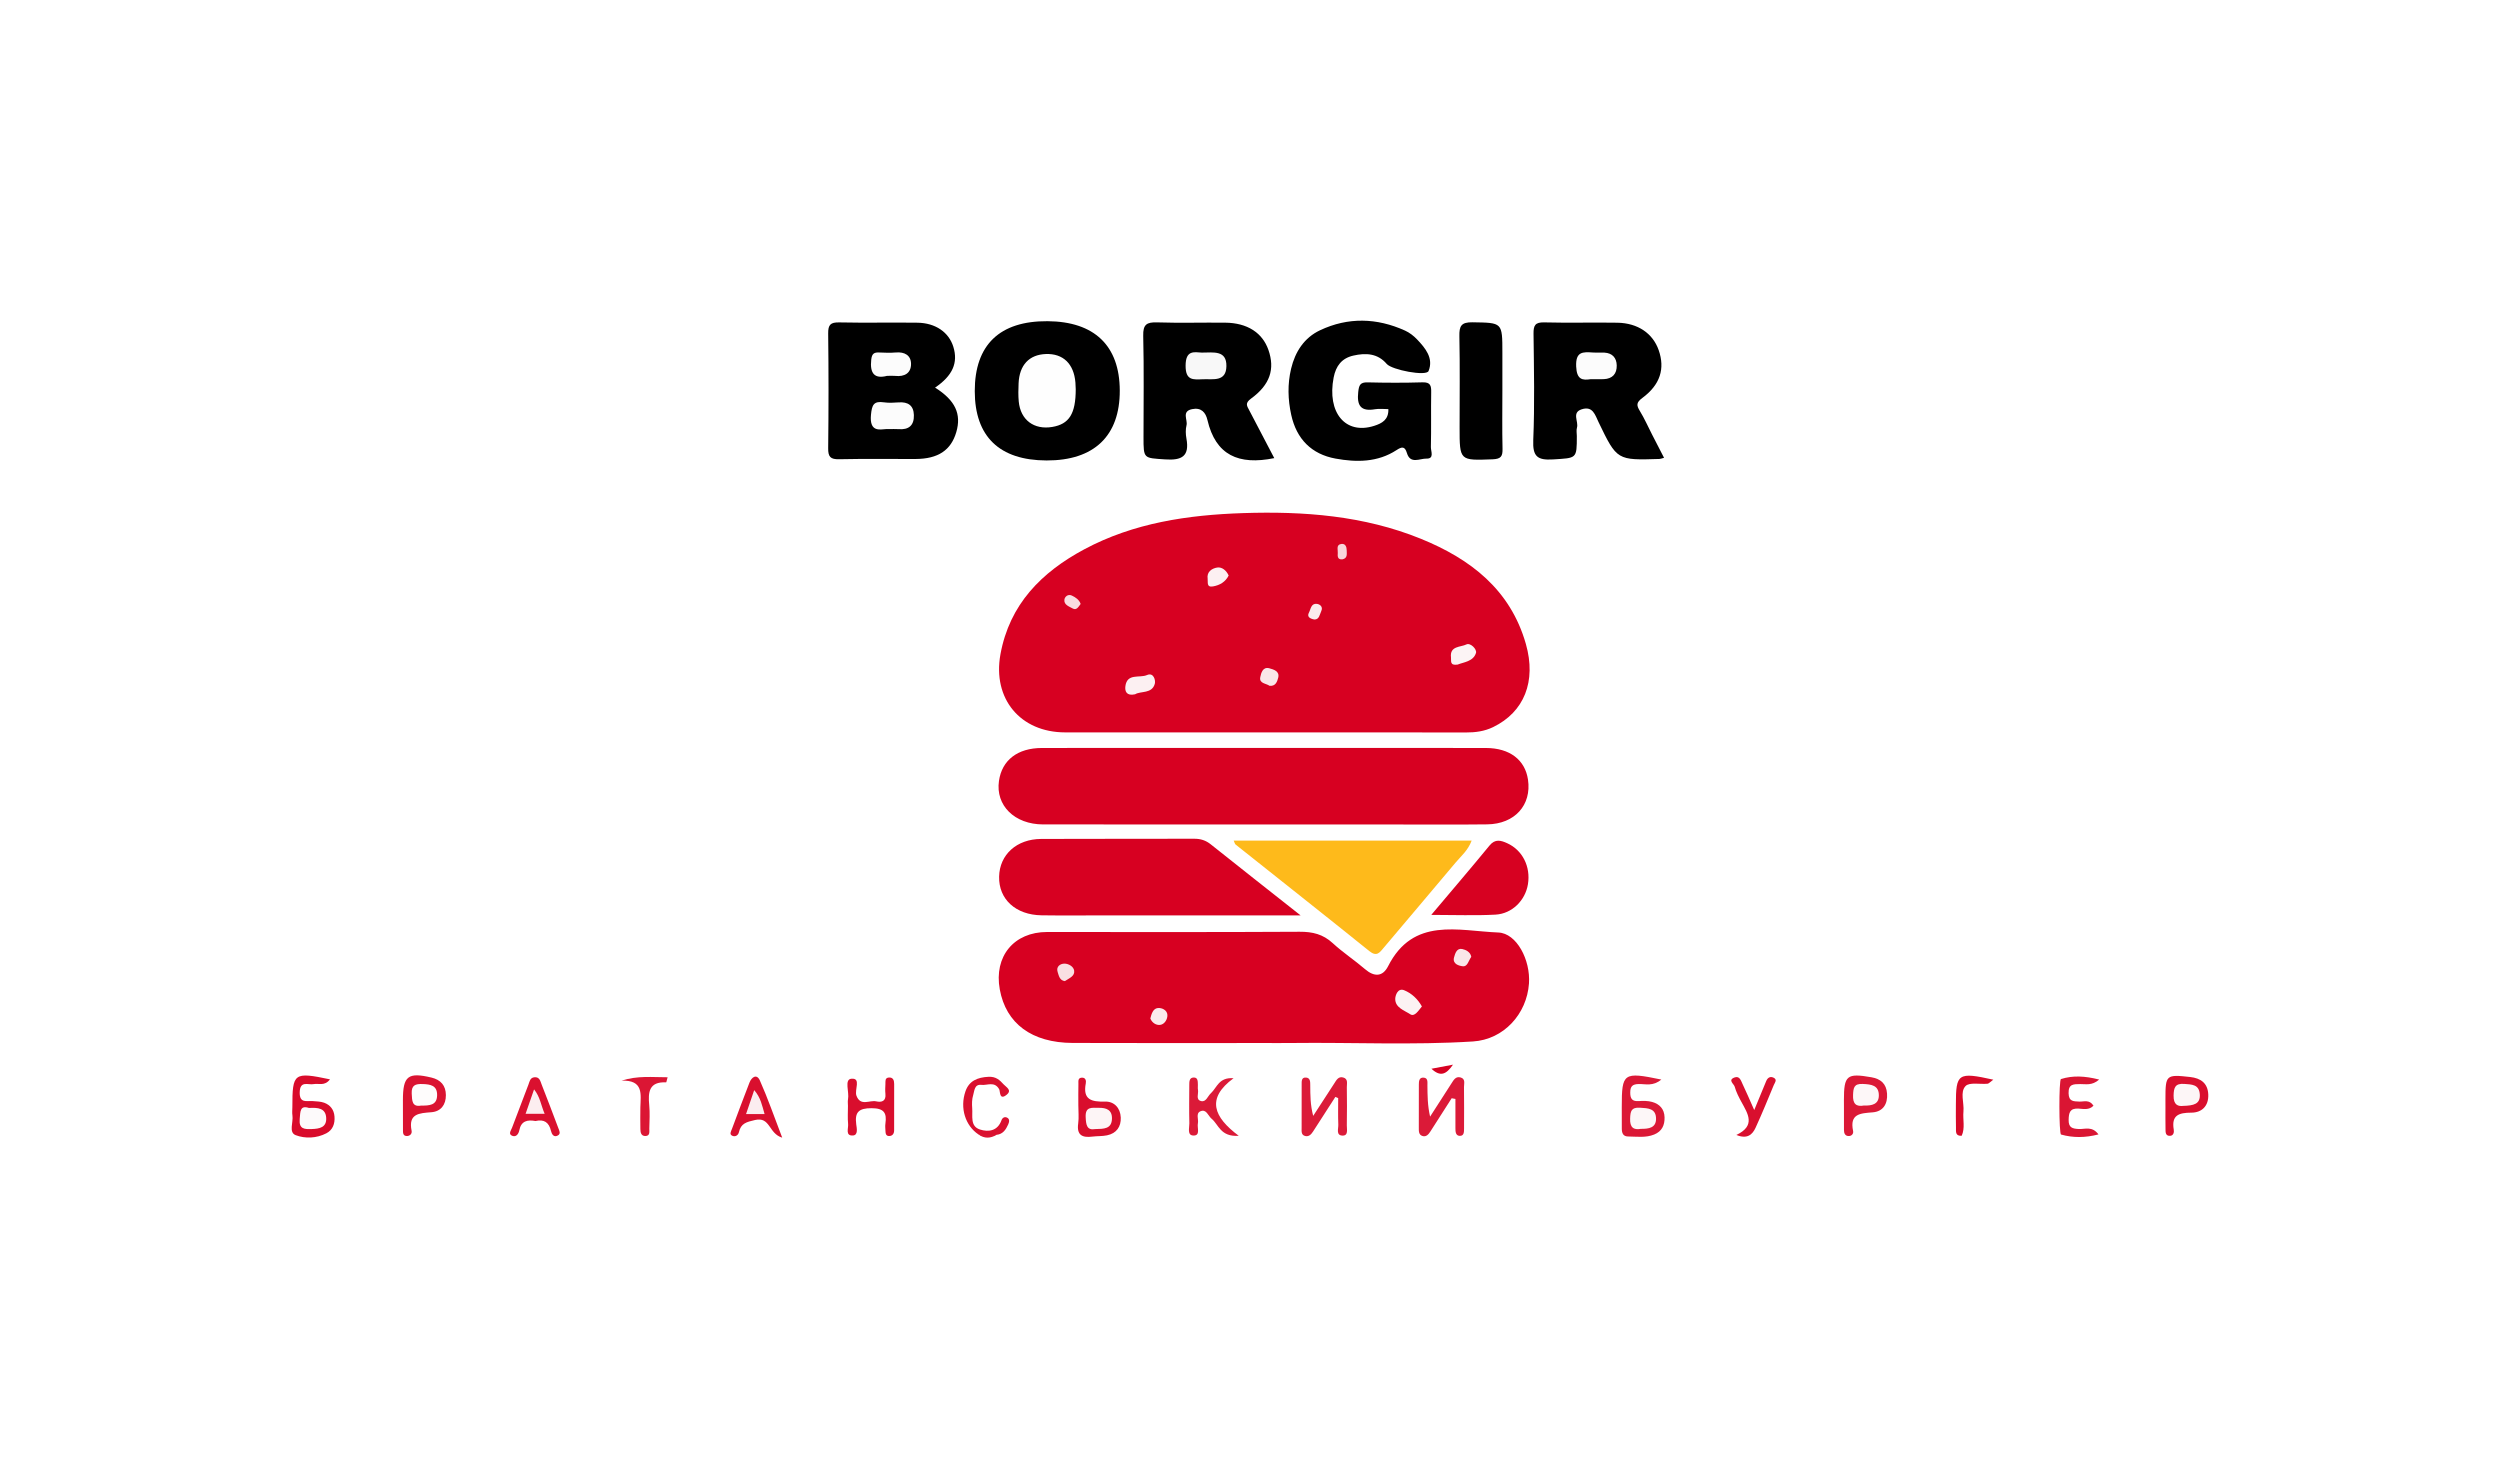
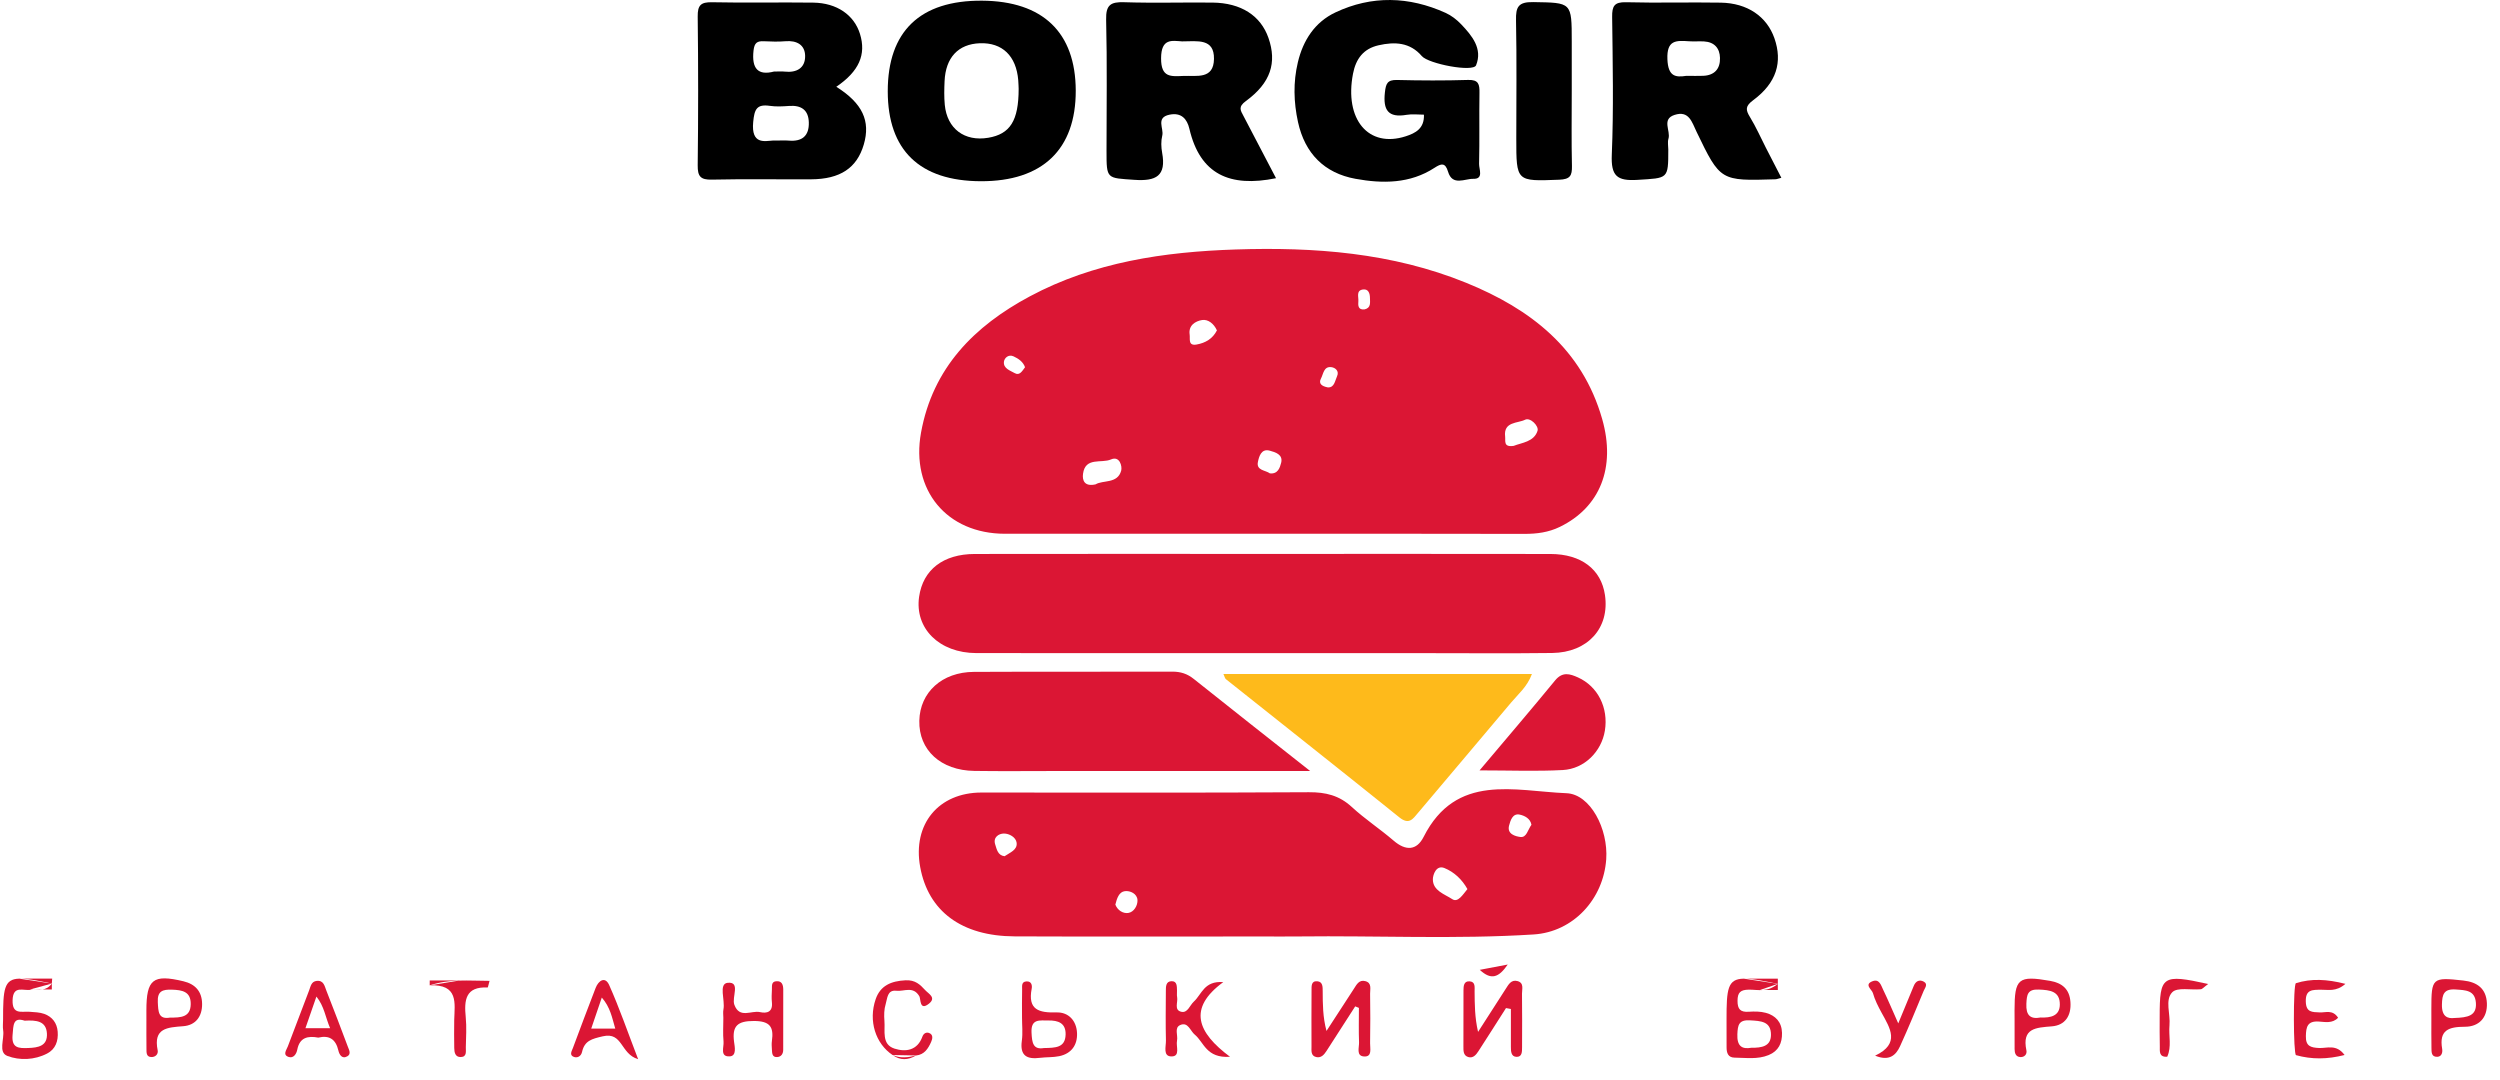
- <svg xmlns="http://www.w3.org/2000/svg" version="1.1" id="Layer_1" x="0px" y="0px" width="450.854px" height="262.998px" viewBox="0 0 450.854 262.998" enable-background="new 0 0 450.854 262.998" xml:space="preserve">
+ <svg xmlns="http://www.w3.org/2000/svg" version="1.1" id="Layer_1" x="0px" y="0px" width="452.333px" height="195.333px" viewBox="0 0 452.333 195.333" enable-background="new 0 0 452.333 195.333" xml:space="preserve">
+   <path fill="#FEBA1B" d="M221.357,121.952c18.712,0,37.087,0,55.819,0c-0.855,2.316-2.484,3.635-3.77,5.168  c-5.593,6.666-11.228,13.295-16.834,19.948c-0.939,1.106-1.623,2.24-3.39,0.815c-10.414-8.385-20.916-16.67-31.378-25.002  C221.629,122.743,221.587,122.441,221.357,121.952z" />
  <g>
-     <path fill-rule="evenodd" clip-rule="evenodd" fill="#D70021" d="M227.768,132.081c-11.893,0-23.785,0.006-35.679-0.001   c-8.093-0.005-13.12-6.08-11.669-14.07c1.64-9.03,7.409-14.816,15.12-18.946c8.925-4.781,18.708-6.203,28.635-6.53   c10.93-0.36,21.778,0.447,32.064,4.629c8.951,3.639,16.146,9.166,18.938,18.968c1.926,6.765-0.32,12.284-5.898,14.993   c-1.572,0.764-3.203,0.977-4.932,0.973C252.154,132.066,239.96,132.081,227.768,132.081z" />
-     <path fill-rule="evenodd" clip-rule="evenodd" fill="#D70021" d="M227.901,188.099c-11.484,0-22.971,0.036-34.455-0.013   c-7.387-0.031-12.024-3.5-13.144-9.655c-1.083-5.956,2.549-10.354,8.533-10.353c15.18,0.006,30.359,0.045,45.539-0.043   c2.33-0.014,4.224,0.441,5.968,2.05c1.83,1.687,3.938,3.067,5.827,4.692c1.667,1.434,3.19,1.395,4.165-0.529   c4.527-8.936,12.654-6.365,19.873-6.079c3.316,0.132,5.824,4.964,5.531,9.192c-0.383,5.512-4.559,10.109-10.105,10.459   c-10.867,0.683-21.758,0.144-32.64,0.275C231.296,188.116,229.598,188.099,227.901,188.099z" />
-     <path fill-rule="evenodd" clip-rule="evenodd" fill="#D70021" d="M228.086,134.885c13.298,0,26.596-0.018,39.894,0.009   c4.293,0.009,7.053,2.138,7.58,5.704c0.676,4.578-2.377,8.007-7.35,8.068c-5.999,0.076-11.998,0.02-17.996,0.02   c-20.696,0-41.394,0.01-62.089-0.008c-5.175-0.006-8.614-3.441-7.97-7.852c0.542-3.727,3.334-5.924,7.74-5.933   C201.292,134.867,214.69,134.885,228.086,134.885z" />
-     <path fill-rule="evenodd" clip-rule="evenodd" fill="#D70021" d="M234.551,165.082c-12.377,0-23.848,0-35.318,0   c-3.797,0-7.595,0.043-11.391-0.013c-4.682-0.067-7.751-2.906-7.66-6.981c0.089-3.958,3.152-6.771,7.595-6.793   c9.193-0.047,18.386,0.002,27.579-0.035c1.164-0.004,2.092,0.287,3.002,1.016C223.493,156.377,228.665,160.436,234.551,165.082z" />
-     <path fill-rule="evenodd" clip-rule="evenodd" fill="#FEBA1B" d="M222.485,151.59c14.385,0,28.513,0,42.917,0   c-0.659,1.781-1.912,2.795-2.9,3.973c-4.299,5.124-8.631,10.222-12.943,15.334c-0.721,0.853-1.248,1.723-2.605,0.63   c-8.007-6.448-16.081-12.817-24.124-19.222C222.694,152.199,222.661,151.967,222.485,151.59z" />
-     <path fill-rule="evenodd" clip-rule="evenodd" d="M168.633,69.902c3.653,2.297,4.782,4.761,3.825,8.031   c-0.956,3.263-3.273,4.819-7.328,4.842c-4.596,0.026-9.194-0.062-13.788,0.043c-1.59,0.038-2.007-0.435-1.987-2.002   c0.083-6.894,0.083-13.789,0-20.682c-0.019-1.573,0.428-2.024,1.998-1.99c4.693,0.102,9.392-0.011,14.087,0.053   c3.277,0.044,5.672,1.722,6.486,4.343C172.819,65.418,171.806,67.748,168.633,69.902z" />
-     <path fill-rule="evenodd" clip-rule="evenodd" d="M250.38,73.782c-0.826,0-1.637-0.112-2.404,0.021   c-2.584,0.447-3.297-0.669-3.031-3.106c0.134-1.23,0.339-1.773,1.692-1.74c3.296,0.081,6.599,0.096,9.894-0.006   c1.453-0.046,1.592,0.619,1.572,1.787c-0.055,3.298,0.027,6.598-0.055,9.894c-0.018,0.727,0.672,2.116-0.797,2.074   c-1.184-0.034-2.915,1.048-3.524-1c-0.384-1.292-0.944-1.141-1.872-0.536c-3.412,2.228-7.234,2.221-11.002,1.533   c-4.33-0.791-7.036-3.526-7.992-7.889c-0.606-2.771-0.683-5.541-0.024-8.315c0.73-3.075,2.374-5.596,5.222-6.939   c5.059-2.388,10.24-2.241,15.326,0.059c0.801,0.361,1.556,0.944,2.164,1.583c1.516,1.59,3.016,3.402,2.08,5.71   c-0.403,0.994-6.617-0.197-7.543-1.278c-1.648-1.927-3.775-2.016-6.025-1.505c-2.093,0.476-3.146,1.872-3.549,3.946   c-1.229,6.353,2.133,10.392,7.335,8.714C249.207,76.349,250.449,75.709,250.38,73.782z" />
-     <path fill-rule="evenodd" clip-rule="evenodd" d="M300.097,82.562c-0.457,0.119-0.635,0.201-0.813,0.207   c-7.657,0.243-7.677,0.25-10.976-6.595c-0.654-1.357-1.052-3.008-3.069-2.358c-1.839,0.592-0.513,2.213-0.848,3.316   c-0.14,0.457-0.023,0.992-0.023,1.491c0,4.159-0.013,3.958-4.29,4.229c-2.852,0.18-3.691-0.546-3.568-3.5   c0.266-6.379,0.125-12.778,0.049-19.168c-0.018-1.503,0.296-2.087,1.943-2.043c4.391,0.118,8.787-0.017,13.179,0.058   c3.7,0.063,6.394,1.928,7.452,4.955c1.16,3.321,0.286,6.215-2.94,8.605c-1.124,0.833-1.087,1.335-0.454,2.367   c0.828,1.354,1.471,2.821,2.197,4.238C298.644,79.748,299.359,81.128,300.097,82.562z" />
-     <path fill-rule="evenodd" clip-rule="evenodd" d="M229.803,82.619c-6.439,1.313-10.57-0.532-12.051-6.87   c-0.321-1.37-1.121-2.305-2.766-1.965c-1.951,0.402-0.759,1.924-1.008,2.909c-0.189,0.752-0.158,1.612-0.017,2.386   c0.592,3.224-0.837,3.979-3.849,3.769c-3.873-0.27-3.887-0.066-3.889-3.998c0-6.099,0.096-12.2-0.053-18.296   c-0.048-2.039,0.623-2.476,2.508-2.414c4.094,0.134,8.197,0.008,12.295,0.051c3.959,0.042,6.695,1.81,7.779,4.921   c1.194,3.427,0.316,6.254-3.133,8.767c-1.145,0.833-0.74,1.33-0.324,2.124C226.768,76.805,228.231,79.611,229.803,82.619z" />
-     <path fill-rule="evenodd" clip-rule="evenodd" d="M175.791,70.54c-0.007-8.349,4.491-12.673,13.12-12.615   c8.46,0.057,13.003,4.416,13.031,12.5c0.027,8.194-4.635,12.645-13.214,12.615C180.229,83.01,175.799,78.729,175.791,70.54z" />
-     <path fill-rule="evenodd" clip-rule="evenodd" d="M270.941,70.462c0,3.486-0.055,6.972,0.027,10.456   c0.029,1.354-0.255,1.854-1.773,1.913c-5.971,0.227-5.969,0.298-5.969-5.757c0-5.476,0.072-10.955-0.039-16.43   c-0.039-1.848,0.319-2.556,2.385-2.521c5.367,0.093,5.369-0.023,5.369,5.469C270.941,65.882,270.941,68.173,270.941,70.462z" />
-     <path fill-rule="evenodd" clip-rule="evenodd" fill="#D70121" d="M258.116,164.993c3.769-4.472,7.187-8.458,10.517-12.519   c1.018-1.239,2.053-0.914,3.174-0.408c2.766,1.246,4.26,4.229,3.742,7.404c-0.471,2.891-2.83,5.311-5.854,5.476   C266.038,165.146,262.364,164.993,258.116,164.993z" />
-     <path fill-rule="evenodd" clip-rule="evenodd" fill="#DB1A38" d="M261.796,198.057c-1.275,1.998-2.544,4-3.832,5.991   c-0.329,0.509-0.752,1.034-1.434,0.82c-0.701-0.22-0.66-0.902-0.66-1.501c0.001-2.589-0.004-5.179,0.008-7.768   c0.002-0.602,0.045-1.318,0.859-1.258c0.83,0.059,0.68,0.832,0.686,1.392c0.021,1.79,0.008,3.58,0.482,5.642   c1.291-2.006,2.574-4.018,3.872-6.02c0.375-0.58,0.745-1.279,1.599-1.055c0.962,0.254,0.635,1.119,0.643,1.752   c0.035,2.488,0.016,4.978,0.01,7.467c-0.002,0.598,0.014,1.357-0.785,1.324c-0.745-0.031-0.771-0.77-0.771-1.383   c0-1.76,0-3.518,0-5.275C262.247,198.143,262.021,198.1,261.796,198.057z" />
-     <path fill-rule="evenodd" clip-rule="evenodd" fill="#DB1B39" d="M240.818,197.822c-1.331,2.065-2.663,4.129-3.991,6.196   c-0.341,0.528-0.756,1.015-1.436,0.854c-0.775-0.182-0.652-0.893-0.654-1.473c-0.008-2.596-0.012-5.193,0.006-7.79   c0.004-0.571-0.078-1.351,0.799-1.28c0.779,0.063,0.747,0.805,0.751,1.396c0.011,1.771,0.005,3.543,0.529,5.516   c1.269-1.953,2.542-3.906,3.807-5.861c0.381-0.592,0.729-1.297,1.59-1.07c0.951,0.25,0.66,1.113,0.67,1.757   c0.033,2.297,0.04,4.594-0.002,6.891c-0.014,0.715,0.334,1.913-0.848,1.835c-1.121-0.074-0.658-1.26-0.688-1.975   c-0.064-1.594-0.02-3.189-0.02-4.785C241.16,197.963,240.989,197.893,240.818,197.822z" />
-     <path fill-rule="evenodd" clip-rule="evenodd" fill="#DB1836" d="M299.608,194.689c-1.529,1.264-2.856,0.786-4.042,0.807   c-1.143,0.021-1.562,0.375-1.565,1.549c-0.002,1.172,0.401,1.602,1.558,1.525c0.786-0.051,1.619-0.055,2.369,0.15   c1.362,0.371,2.225,1.281,2.262,2.787c0.035,1.424-0.483,2.525-1.865,3.091c-1.535,0.627-3.146,0.372-4.729,0.356   c-0.91-0.01-1.119-0.656-1.117-1.438c0.006-1.295-0.006-2.59-0.006-3.885C292.471,193.479,292.75,193.266,299.608,194.689z" />
-     <path fill-rule="evenodd" clip-rule="evenodd" fill="#DB1A38" d="M222.463,194.449c-4.995,3.66-3.584,7.016,0.938,10.384   c-3.314,0.228-3.63-2.039-4.894-3.073c-0.645-0.527-0.938-1.831-2.039-1.339c-0.852,0.381-0.279,1.437-0.438,2.174   c-0.171,0.788,0.503,2.191-0.769,2.19c-1.223,0-0.754-1.393-0.773-2.199c-0.058-2.293-0.023-4.588-0.012-6.883   c0.004-0.592-0.023-1.347,0.762-1.383c0.828-0.037,0.766,0.725,0.789,1.311c0.014,0.299-0.041,0.607,0.017,0.896   c0.144,0.712-0.474,1.808,0.587,2.048c0.881,0.2,1.175-0.907,1.742-1.421C219.464,196.164,219.795,194.236,222.463,194.449z" />
-     <path fill-rule="evenodd" clip-rule="evenodd" fill="#D90B2B" d="M59.508,194.65c-0.964,1.277-2.038,0.682-2.934,0.86   c-0.992,0.198-2.461-0.696-2.524,1.454c-0.06,2.073,1.271,1.52,2.363,1.61c0.688,0.058,1.413,0.063,2.047,0.294   c1.109,0.406,1.77,1.266,1.863,2.479c0.1,1.294-0.298,2.428-1.474,3.037c-1.764,0.914-3.82,0.979-5.519,0.336   c-1.318-0.5-0.398-2.338-0.593-3.563c-0.077-0.486-0.012-0.995-0.012-1.494C52.726,193.478,52.979,193.281,59.508,194.65z" />
-     <path fill-rule="evenodd" clip-rule="evenodd" fill="#DB1836" d="M332.541,199.586c-0.006-0.4-0.006-0.8-0.006-1.199   c0.002-4.457,0.52-4.883,4.946-4.115c1.673,0.291,2.705,1.148,2.832,2.936c0.139,1.912-0.736,3.243-2.582,3.393   c-2.235,0.18-4.196,0.238-3.542,3.352c0.111,0.529-0.283,0.976-0.885,0.92c-0.605-0.057-0.758-0.553-0.76-1.09   C332.541,202.383,332.542,200.984,332.541,199.586z" />
-     <path fill-rule="evenodd" clip-rule="evenodd" fill="#D90E2D" d="M152.922,199.436c0-0.398-0.065-0.811,0.012-1.194   c0.257-1.292-0.718-3.58,0.603-3.702c1.824-0.166,0.52,1.997,0.918,3.064c0.734,1.968,2.366,0.746,3.563,1.016   c0.971,0.22,1.803-0.02,1.659-1.359c-0.064-0.59-0.029-1.195,0.001-1.793c0.024-0.46-0.113-1.08,0.597-1.143   c0.806-0.07,0.978,0.52,0.98,1.156c0.01,2.791,0.004,5.584-0.006,8.375c-0.001,0.559-0.273,0.989-0.851,1.018   c-0.705,0.033-0.69-0.556-0.72-1.041c-0.023-0.398-0.058-0.805-0.001-1.195c0.276-1.938-0.246-2.779-2.495-2.784   c-2.294-0.005-3.057,0.688-2.769,2.894c0.092,0.703,0.385,1.969-0.596,2.029c-1.417,0.088-0.795-1.291-0.868-2.052   C152.843,201.637,152.922,200.532,152.922,199.436z" />
-     <path fill-rule="evenodd" clip-rule="evenodd" fill="#DA1533" d="M378.566,194.688c-1.303,1.143-2.42,0.797-3.414,0.817   c-1.168,0.022-2.145-0.062-2.1,1.651c0.039,1.525,0.893,1.453,1.945,1.506c0.809,0.041,1.789-0.43,2.547,0.74   c-0.793,0.836-1.824,0.579-2.695,0.526c-1.574-0.095-1.76,0.749-1.787,2.028c-0.031,1.402,0.664,1.596,1.836,1.654   c1.098,0.055,2.398-0.58,3.547,0.973c-2.402,0.613-4.578,0.631-6.752,0.021c-0.385-0.108-0.408-9.885-0.012-10.008   C373.814,193.929,375.955,194.028,378.566,194.688z" />
-     <path fill-rule="evenodd" clip-rule="evenodd" fill="#DA1331" d="M72.664,199.588c-0.002-0.398-0.002-0.799-0.002-1.197   c0-4.345,0.917-5.07,5.148-4.061c1.66,0.396,2.588,1.424,2.602,3.158c0.015,1.755-0.913,2.956-2.603,3.091   c-2.214,0.177-4.211,0.237-3.578,3.358c0.105,0.521-0.305,0.96-0.897,0.934c-0.697-0.029-0.656-0.623-0.662-1.1   C72.654,202.377,72.666,200.982,72.664,199.588z" />
-     <path fill-rule="evenodd" clip-rule="evenodd" fill="#D90E2D" d="M194.469,199.334c0.002-1.289-0.019-2.58,0.014-3.869   c0.012-0.441-0.131-1.073,0.602-1.117c0.707-0.043,0.816,0.557,0.729,1.01c-0.574,2.966,1.018,3.369,3.473,3.303   c1.662-0.045,2.761,1.166,2.834,2.871c0.071,1.661-0.778,2.865-2.482,3.217c-0.863,0.179-1.773,0.117-2.652,0.229   c-1.822,0.232-2.839-0.27-2.543-2.373C194.591,201.534,194.467,200.426,194.469,199.334z" />
-     <path fill-rule="evenodd" clip-rule="evenodd" fill="#DA102F" d="M96.574,202.17c-1.466-0.279-2.598-0.015-2.922,1.672   c-0.122,0.629-0.541,1.24-1.207,1.015c-0.858-0.292-0.303-0.954-0.107-1.468c0.99-2.607,1.984-5.212,2.971-7.818   c0.208-0.552,0.291-1.211,1.049-1.293c0.971-0.105,1.093,0.727,1.333,1.332c1.023,2.594,2.008,5.203,2.991,7.813   c0.167,0.445,0.5,1.02-0.061,1.342c-0.774,0.447-1.132-0.285-1.25-0.797C99.008,202.393,98.103,201.801,96.574,202.17z" />
-     <path fill-rule="evenodd" clip-rule="evenodd" fill="#DA0F2E" d="M390.521,199.697c-0.002-0.496-0.004-0.992-0.002-1.488   c0-4.369,0.115-4.459,4.449-3.982c1.932,0.212,3.188,1.123,3.275,3.152c0.088,2.061-1.143,3.277-3.051,3.279   c-2.252,0.006-3.625,0.448-3.172,3.073c0.082,0.478-0.053,1.081-0.674,1.107c-0.867,0.036-0.803-0.706-0.814-1.272   C390.503,202.277,390.525,200.986,390.521,199.697z" />
-     <path fill-rule="evenodd" clip-rule="evenodd" fill="#D90F2E" d="M141.066,205.168c-2.487-0.734-2.119-3.83-4.905-3.183   c-1.549,0.36-2.541,0.601-2.9,2.188c-0.129,0.568-0.628,0.867-1.131,0.68c-0.67-0.248-0.304-0.795-0.138-1.236   c1.05-2.792,2.079-5.593,3.165-8.37c0.398-1.021,1.319-1.646,1.883-0.384C138.462,198.045,139.6,201.354,141.066,205.168z" />
-     <path fill-rule="evenodd" clip-rule="evenodd" fill="#D90F2E" d="M316.361,200.188c0.885-2.135,1.529-3.664,2.15-5.203   c0.279-0.691,0.794-0.934,1.403-0.599c0.63,0.347,0.142,0.892-0.021,1.284c-1.064,2.578-2.124,5.161-3.284,7.697   c-0.577,1.258-1.505,2.115-3.47,1.314c3.543-1.683,2.072-3.827,0.897-5.982c-0.475-0.871-0.938-1.779-1.2-2.727   c-0.137-0.497-1.287-1.191-0.037-1.656c0.927-0.346,1.162,0.564,1.444,1.153C314.916,196.867,315.519,198.297,316.361,200.188z" />
-     <path fill-rule="evenodd" clip-rule="evenodd" fill="#DB1634" d="M112.074,194.893c2.889-0.943,5.546-0.618,8.324-0.618   c-0.162,0.581-0.219,0.92-0.26,0.919c-3.103-0.152-3.286,1.766-3.053,4.126c0.137,1.386,0.043,2.796,0.013,4.194   c-0.012,0.546,0.181,1.334-0.7,1.357c-0.77,0.021-0.906-0.63-0.91-1.266c-0.007-1.301-0.039-2.6-0.003-3.898   C115.548,197.368,116.107,194.729,112.074,194.893z" />
-     <path fill-rule="evenodd" clip-rule="evenodd" fill="#DA102F" d="M176.46,204.59c-2.36-1.578-3.392-4.744-2.348-7.775   c0.65-1.887,2.151-2.523,4.157-2.623c1.347-0.066,2.019,0.59,2.739,1.377c0.468,0.512,1.567,1.033,0.517,1.873   c-1.33,1.064-1.126-0.653-1.336-1.017c-0.853-1.476-2.138-0.651-3.206-0.776c-1.28-0.149-1.242,1.081-1.476,1.832   c-0.23,0.737-0.245,1.582-0.179,2.363c0.118,1.406-0.418,3.26,1.393,3.85c1.553,0.504,3.192,0.275,3.89-1.667   c0.161-0.45,0.543-0.653,0.926-0.507c0.615,0.234,0.479,0.82,0.286,1.254c-0.411,0.92-0.939,1.764-2.095,1.881   C178.632,204.934,177.54,205.073,176.46,204.59z" />
-     <path fill-rule="evenodd" clip-rule="evenodd" fill="#D80928" d="M359.476,194.711c-0.598,0.434-0.803,0.706-1.033,0.729   c-1.363,0.133-3.266-0.311-3.971,0.42c-1.037,1.075-0.232,3.026-0.381,4.594c-0.137,1.457,0.33,2.967-0.316,4.373   c-1.188,0.071-1.016-0.781-1.031-1.424c-0.039-1.394-0.016-2.788-0.016-4.182C352.728,193.561,353.091,193.297,359.476,194.711z" />
-     <path fill-rule="evenodd" clip-rule="evenodd" fill="#D70021" d="M258.145,192.739c1.283-0.243,2.378-0.45,3.891-0.737   C260.8,193.799,259.748,194.232,258.145,192.739z" />
-     <path fill-rule="evenodd" clip-rule="evenodd" fill="#DA1432" d="M176.46,204.59c1.089,0.021,2.178,0.043,3.267,0.064   C178.625,205.308,177.534,205.375,176.46,204.59z" />
-     <path fill-rule="evenodd" clip-rule="evenodd" fill="#FCF0F2" d="M204.698,125.209c-1.535,0.344-1.867-0.537-1.744-1.467   c0.314-2.385,2.574-1.414,3.901-2.004c1.194-0.528,1.581,0.954,1.405,1.579C207.743,125.156,205.735,124.58,204.698,125.209z" />
-     <path fill-rule="evenodd" clip-rule="evenodd" fill="#FCF4F5" d="M262.876,119.851c-1.477,0.228-1.129-0.684-1.203-1.291   c-0.254-2.107,1.754-1.825,2.773-2.34c0.73-0.368,1.942,0.876,1.737,1.532C265.698,119.308,263.96,119.41,262.876,119.851z" />
-     <path fill-rule="evenodd" clip-rule="evenodd" fill="#FCF0F2" d="M221.581,103.792c-0.596,1.168-1.596,1.741-2.818,1.963   c-1.231,0.221-0.886-0.791-0.975-1.376c-0.198-1.288,0.801-1.879,1.721-2.028C220.355,102.214,221.161,102.858,221.581,103.792z" />
-     <path fill-rule="evenodd" clip-rule="evenodd" fill="#FAE7E9" d="M228.951,123.682c-0.615-0.457-1.907-0.39-1.671-1.575   c0.146-0.732,0.451-1.916,1.641-1.586c0.757,0.209,1.896,0.521,1.592,1.699C230.342,122.87,230.079,123.799,228.951,123.682z" />
-     <path fill-rule="evenodd" clip-rule="evenodd" fill="#F9DCE0" d="M194.889,108.917c-0.41,0.539-0.752,1.209-1.44,0.817   c-0.634-0.362-1.599-0.648-1.497-1.58c0.059-0.531,0.643-1.074,1.336-0.754C193.979,107.718,194.625,108.162,194.889,108.917z" />
-     <path fill-rule="evenodd" clip-rule="evenodd" fill="#FBEBED" d="M237.016,111.723c-0.855-0.163-1.337-0.533-0.962-1.235   c0.335-0.628,0.372-1.708,1.431-1.586c0.568,0.065,1.142,0.542,0.807,1.268C237.994,110.814,237.923,111.762,237.016,111.723z" />
-     <path fill-rule="evenodd" clip-rule="evenodd" fill="#F8D6DB" d="M242.096,100.875c-0.914,0.082-0.883-0.588-0.839-1.151   c0.047-0.599-0.348-1.502,0.66-1.628c0.725-0.09,0.949,0.532,0.951,1.162C242.873,99.91,243.048,100.67,242.096,100.875z" />
-     <path fill-rule="evenodd" clip-rule="evenodd" fill="#FCF2F3" d="M256.429,181.507c-0.643,0.769-1.322,1.925-2.111,1.401   c-1.049-0.692-2.715-1.173-2.699-2.773c0.006-0.6,0.455-2.02,1.607-1.555C254.58,179.129,255.689,180.171,256.429,181.507z" />
-     <path fill-rule="evenodd" clip-rule="evenodd" fill="#F9E0E3" d="M192.042,176.936c-0.954-0.111-1.09-0.979-1.307-1.646   c-0.321-0.992,0.5-1.504,1.211-1.51c0.732-0.008,1.67,0.504,1.773,1.279C193.85,176.059,192.8,176.418,192.042,176.936z" />
-     <path fill-rule="evenodd" clip-rule="evenodd" fill="#FAE6E9" d="M265.334,172.561c-0.51,0.689-0.671,1.805-1.535,1.699   c-0.688-0.085-1.901-0.404-1.573-1.605c0.184-0.672,0.478-1.726,1.479-1.508C264.367,171.291,265.183,171.679,265.334,172.561z" />
-     <path fill-rule="evenodd" clip-rule="evenodd" fill="#FBEAED" d="M207.452,183.666c0.215-0.861,0.5-1.77,1.331-1.871   c0.733-0.09,1.7,0.354,1.748,1.236c0.041,0.761-0.489,1.681-1.29,1.798C208.525,184.934,207.752,184.461,207.452,183.666z" />
-     <path fill-rule="evenodd" clip-rule="evenodd" fill="#FCFCFC" d="M159.778,77.384c-1.058,0.058-3.011,0.615-2.705-2.582   c0.17-1.782,0.49-2.514,2.33-2.246c0.871,0.128,1.781,0.075,2.666,0.011c1.679-0.121,2.692,0.545,2.742,2.287   c0.054,1.873-0.929,2.696-2.784,2.536C161.535,77.349,161.038,77.384,159.778,77.384z" />
-     <path fill-rule="evenodd" clip-rule="evenodd" fill="#FCFCFC" d="M159.967,67.784c-2.217,0.579-3.127-0.396-2.847-2.923   c0.122-1.097,0.512-1.339,1.465-1.291c0.996,0.05,2.001,0.077,2.992-0.005c1.556-0.131,2.698,0.507,2.721,2.033   c0.026,1.701-1.183,2.379-2.854,2.193C161.049,67.746,160.646,67.784,159.967,67.784z" />
-     <path fill-rule="evenodd" clip-rule="evenodd" fill="#FCFCFC" d="M286.874,68.382c-1.493,0.23-2.529,0.104-2.626-2.307   c-0.109-2.696,1.207-2.627,3.014-2.503c0.692,0.048,1.394-0.018,2.087,0.022c1.433,0.082,2.184,0.947,2.215,2.3   c0.036,1.507-0.759,2.417-2.337,2.483C288.532,68.406,287.834,68.382,286.874,68.382z" />
-     <path fill-rule="evenodd" clip-rule="evenodd" fill="#F8F8F8" d="M216.731,63.588c2.177-0.017,4.482-0.436,4.441,2.438   c-0.043,2.877-2.396,2.297-4.232,2.368c-1.748,0.068-3.141,0.27-3.127-2.458C213.825,63.12,215.336,63.496,216.731,63.588z" />
-     <path fill-rule="evenodd" clip-rule="evenodd" fill="#FEFEFE" d="M194,70.189c-0.003,4.459-1.198,6.296-4.233,6.807   c-3.297,0.555-5.726-1.258-6.044-4.581c-0.104-1.089-0.077-2.197-0.028-3.293c0.145-3.292,1.907-5.165,4.91-5.276   c3.117-0.116,5.064,1.76,5.339,5.152C193.985,69.495,193.991,69.995,194,70.189z" />
-     <path fill-rule="evenodd" clip-rule="evenodd" fill="#FDF7F8" d="M295.926,203.579c-1.313,0.234-2.016-0.228-1.946-1.884   c0.053-1.286,0.196-2.021,1.758-1.93c1.488,0.088,2.943,0.119,2.915,2.051C298.629,203.387,297.362,203.594,295.926,203.579z" />
-     <path fill-rule="evenodd" clip-rule="evenodd" fill="#FDFAFB" d="M55.723,199.812c1.629-0.093,2.996,0.032,3.102,1.767   c0.108,1.762-1.213,1.988-2.615,2.036c-1.308,0.044-2.328,0.026-2.161-1.825C54.169,200.445,54.094,199.275,55.723,199.812z" />
-     <path fill-rule="evenodd" clip-rule="evenodd" fill="#FDF7F8" d="M336.162,199.369c-1.407,0.264-2.055-0.277-1.979-1.908   c0.059-1.259,0.145-2.051,1.74-1.98c1.542,0.068,2.934,0.221,2.911,2.107C338.814,199.139,337.586,199.43,336.162,199.369z" />
-     <path fill-rule="evenodd" clip-rule="evenodd" fill="#FEFCFC" d="M75.949,199.383c-1.637,0.291-1.634-0.842-1.699-2.15   c-0.078-1.553,0.681-1.777,1.966-1.736c1.419,0.047,2.639,0.252,2.614,2.018C78.804,199.34,77.453,199.393,75.949,199.383z" />
-     <path fill-rule="evenodd" clip-rule="evenodd" fill="#FDF5F6" d="M197.51,203.62c-1.514,0.261-1.652-0.75-1.719-2.153   c-0.096-1.982,1.174-1.664,2.348-1.682c1.362-0.021,2.434,0.354,2.394,1.957C200.486,203.611,199.075,203.585,197.51,203.62z" />
-     <path fill-rule="evenodd" clip-rule="evenodd" fill="#FCEEF0" d="M98.221,200.86c-1.208,0-2.174,0-3.434,0   c0.52-1.5,0.992-2.856,1.528-4.401C97.413,197.825,97.562,199.336,98.221,200.86z" />
-     <path fill-rule="evenodd" clip-rule="evenodd" fill="#FDF6F7" d="M393.714,199.439c-0.869,0.103-1.764-0.126-1.725-1.869   c0.031-1.436,0.277-2.218,1.938-2.095c1.348,0.099,2.66,0.088,2.787,1.854C396.845,199.135,395.591,199.379,393.714,199.439z" />
-     <path fill-rule="evenodd" clip-rule="evenodd" fill="#FBEDF0" d="M137.886,200.916c-1.253,0-2.125,0-3.345,0   c0.493-1.447,0.932-2.738,1.472-4.322C137.205,197.961,137.438,199.389,137.886,200.916z" />
+     <path fill="#DB1634" d="M265.26,51.16c-13.379-5.44-27.487-6.49-41.704-6.021c-12.912,0.425-25.637,2.275-37.245,8.493   c-10.03,5.371-17.534,12.897-19.667,24.642c-1.886,10.393,4.652,18.295,15.178,18.301c15.47,0.009,30.938,0.001,46.407,0.001   c15.857,0,31.717-0.021,47.577,0.021c2.252,0.005,4.373-0.271,6.414-1.265c7.256-3.523,10.176-10.702,7.672-19.501   C286.26,63.082,276.904,55.893,265.26,51.16z M183.591,67.51c-0.825-0.47-2.08-0.843-1.947-2.055   c0.077-0.69,0.836-1.396,1.738-0.98c0.898,0.413,1.739,0.99,2.082,1.972C184.93,67.148,184.486,68.02,183.591,67.51z    M202.855,85.177c-0.672,2.391-3.284,1.642-4.632,2.461c-1.997,0.448-2.429-0.699-2.269-1.908c0.408-3.102,3.348-1.839,5.074-2.607   C202.581,82.436,203.085,84.364,202.855,85.177z M216.517,62.334c-1.601,0.288-1.153-1.029-1.268-1.79   c-0.258-1.675,1.042-2.444,2.238-2.638c1.1-0.177,2.149,0.66,2.695,1.875C219.407,61.301,218.106,62.046,216.517,62.334z    M231.799,83.749c-0.223,0.846-0.564,2.054-2.03,1.902c-0.802-0.594-2.481-0.507-2.174-2.049c0.188-0.952,0.588-2.492,2.135-2.063   C230.713,81.811,232.197,82.217,231.799,83.749z M241.917,68.077c-0.387,0.837-0.479,2.07-1.658,2.02   c-1.112-0.212-1.739-0.693-1.252-1.606c0.438-0.817,0.484-2.222,1.861-2.063C241.606,66.512,242.352,67.133,241.917,68.077z    M246.866,55.987c-1.189,0.107-1.148-0.765-1.092-1.497c0.061-0.779-0.453-1.953,0.857-2.117c0.943-0.118,1.236,0.691,1.238,1.511   C247.875,54.732,248.104,55.72,246.866,55.987z M278.195,77.938c-0.632,2.024-2.891,2.157-4.301,2.73   c-1.922,0.297-1.47-0.89-1.565-1.679c-0.33-2.74,2.28-2.374,3.606-3.043C276.885,75.467,278.459,77.085,278.195,77.938z" />
+     <path fill="#DB1634" d="M283.429,143.518c-9.392-0.375-19.962-3.717-25.849,7.904c-1.27,2.502-3.25,2.552-5.418,0.688   c-2.457-2.114-5.199-3.909-7.58-6.104c-2.266-2.092-4.73-2.684-7.762-2.666c-19.744,0.115-39.487,0.063-59.231,0.056   c-7.783,0-12.507,5.724-11.099,13.467c1.457,8.005,7.488,12.521,17.096,12.558c14.937,0.066,29.878,0.018,44.816,0.018   c2.207,0,4.414,0.023,6.623-0.004c14.152-0.17,28.32,0.531,42.453-0.359c7.213-0.455,12.643-6.434,13.141-13.604   C291.004,149.973,287.741,143.69,283.429,143.518z M181.761,154.92c-1.241-0.145-1.417-1.274-1.7-2.141   c-0.417-1.291,0.65-1.957,1.575-1.965c0.953-0.01,2.173,0.656,2.306,1.664C184.113,153.78,182.747,154.245,181.761,154.92z    M204.131,165.186c-0.931,0.137-1.936-0.48-2.326-1.514c0.279-1.118,0.65-2.303,1.731-2.434c0.953-0.117,2.21,0.461,2.273,1.607   C205.862,163.836,205.173,165.034,204.131,165.186z M262.76,162.686c-1.362-0.898-3.528-1.523-3.508-3.604   c0.006-0.783,0.593-2.629,2.088-2.025c1.763,0.715,3.205,2.07,4.166,3.809C264.672,161.866,263.788,163.37,262.76,162.686z    M275.095,151.44c-0.896-0.111-2.476-0.525-2.048-2.088c0.24-0.873,0.621-2.246,1.925-1.961c0.86,0.186,1.922,0.691,2.118,1.84   C276.429,150.125,276.217,151.579,275.095,151.44z" />
+     <path fill="#DB1634" d="M280.532,100.234c-17.294-0.034-34.593-0.011-51.888-0.011c-17.425,0-34.852-0.023-52.277,0.01   c-5.731,0.012-9.362,2.868-10.067,7.716c-0.838,5.738,3.636,10.205,10.367,10.216c26.917,0.022,53.839,0.01,80.757,0.01   c7.802,0,15.604,0.072,23.406-0.027c6.467-0.08,10.438-4.539,9.56-10.492C289.708,103.016,286.116,100.247,280.532,100.234z" />
+     <path fill="#DB1634" d="M176.213,121.566c-5.778,0.029-9.762,3.688-9.878,8.837c-0.119,5.303,3.874,8.994,9.963,9.082   c4.938,0.073,9.878,0.016,14.816,0.016c14.919,0,29.839,0,45.938,0c-7.655-6.041-14.382-11.323-21.061-16.658   c-1.184-0.948-2.391-1.327-3.905-1.321C200.128,121.568,188.171,121.504,176.213,121.566z" />
+     <path d="M151.313,15.701c4.128-2.802,5.445-5.832,4.282-9.576c-1.059-3.409-4.174-5.591-8.436-5.649   c-6.106-0.084-12.218,0.064-18.322-0.069c-2.042-0.044-2.624,0.543-2.599,2.589c0.108,8.965,0.108,17.933,0,26.9   c-0.026,2.038,0.516,2.653,2.584,2.604c5.976-0.137,11.956-0.022,17.934-0.056c5.275-0.029,8.288-2.053,9.532-6.297   C157.533,21.894,156.064,18.689,151.313,15.701z M136.339,9.144c0.159-1.426,0.666-1.741,1.905-1.679   c1.296,0.065,2.603,0.101,3.892-0.006c2.023-0.17,3.509,0.659,3.539,2.645c0.034,2.212-1.538,3.094-3.712,2.852   c-0.514-0.059-1.038-0.01-1.921-0.01C137.159,13.699,135.975,12.431,136.339,9.144z M142.721,25.441   c-0.639-0.054-1.286-0.008-2.925-0.008c-1.376,0.075-3.916,0.8-3.518-3.358c0.221-2.318,0.637-3.27,3.03-2.921   c1.133,0.167,2.317,0.097,3.468,0.014c2.184-0.157,3.501,0.709,3.566,2.975C146.413,24.579,145.134,25.649,142.721,25.441z" />
+     <path d="M245.249,32.351c4.901,0.895,9.871,0.904,14.31-1.994c1.209-0.787,1.937-0.983,2.438,0.697   c0.791,2.664,3.043,1.257,4.582,1.301c1.909,0.054,1.014-1.753,1.037-2.698c0.104-4.287,0-8.579,0.069-12.869   c0.026-1.519-0.153-2.385-2.043-2.324c-4.287,0.132-8.584,0.112-12.869,0.007c-1.76-0.043-2.026,0.663-2.2,2.263   c-0.347,3.17,0.579,4.622,3.94,4.041c0.998-0.173,2.053-0.028,3.127-0.028c0.089,2.507-1.526,3.34-3.295,3.912   c-6.765,2.183-11.138-3.07-9.539-11.333c0.522-2.698,1.892-4.514,4.616-5.133c2.927-0.665,5.691-0.549,7.836,1.957   c1.207,1.407,9.287,2.955,9.812,1.663c1.218-3.002-0.731-5.359-2.704-7.427c-0.793-0.831-1.773-1.589-2.816-2.059   c-6.616-2.992-13.354-3.183-19.932-0.077c-3.705,1.746-5.845,5.025-6.793,9.025c-0.859,3.608-0.759,7.211,0.028,10.815   C236.099,27.765,239.616,31.322,245.249,32.351z" />
+     <path d="M321.247,32.437c0.231-0.008,0.463-0.115,1.058-0.27c-0.962-1.865-1.892-3.659-2.812-5.46   c-0.943-1.843-1.779-3.751-2.857-5.512c-0.822-1.342-0.871-1.996,0.59-3.079c4.197-3.108,5.334-6.872,3.826-11.192   c-1.377-3.937-4.881-6.362-9.695-6.445c-5.709-0.097-11.428,0.078-17.139-0.075c-2.145-0.057-2.551,0.702-2.527,2.657   c0.098,8.311,0.282,16.635-0.064,24.932c-0.16,3.842,0.931,4.785,4.642,4.552c5.562-0.352,5.58-0.091,5.58-5.5   c0-0.649-0.153-1.345,0.028-1.94c0.437-1.435-1.289-3.543,1.104-4.313c2.623-0.846,3.138,1.301,3.989,3.066   C311.26,32.762,311.288,32.753,321.247,32.437z M308.167,13.717c-0.903,0.038-1.813,0.007-3.063,0.007   c-1.939,0.299-3.289,0.135-3.414-3c-0.141-3.507,1.57-3.417,3.92-3.256c0.9,0.063,1.814-0.023,2.713,0.029   c1.865,0.107,2.844,1.231,2.881,2.991C311.252,12.448,310.22,13.632,308.167,13.717z" />
+     <path d="M200.206,27.339c0.002,5.114,0.021,4.848,5.058,5.2c3.918,0.273,5.776-0.709,5.006-4.902   c-0.184-1.007-0.224-2.126,0.022-3.104c0.324-1.281-1.226-3.26,1.311-3.783c2.14-0.443,3.181,0.774,3.598,2.556   c1.926,8.244,7.3,10.644,15.674,8.936c-2.043-3.913-3.946-7.562-5.862-11.208c-0.541-1.033-1.068-1.68,0.422-2.763   c4.483-3.268,5.629-6.945,4.073-11.403c-1.409-4.046-4.968-6.345-10.117-6.4c-5.33-0.056-10.667,0.108-15.992-0.066   c-2.451-0.08-3.324,0.488-3.262,3.14C200.331,11.47,200.206,19.406,200.206,27.339z M213.874,7.488   c2.832-0.022,5.83-0.567,5.776,3.171c-0.056,3.742-3.116,2.987-5.504,3.08c-2.273,0.088-4.085,0.351-4.067-3.197   C210.094,6.88,212.059,7.369,213.874,7.488z" />
+     <path d="M177.451,32.79c11.159,0.038,17.222-5.751,17.187-16.409c-0.036-10.514-5.946-16.184-16.949-16.258   c-11.224-0.075-17.074,5.549-17.065,16.408C160.634,27.182,166.396,32.75,177.451,32.79z M170.905,14.687   c0.188-4.282,2.48-6.718,6.386-6.862c4.055-0.151,6.586,2.289,6.944,6.701c0.053,0.646,0.061,1.296,0.073,1.548   c-0.004,5.8-1.559,8.189-5.505,8.854c-4.288,0.721-7.448-1.637-7.861-5.958C170.807,17.553,170.842,16.113,170.905,14.687z" />
+     <path d="M274.348,25.029c0,7.875-0.004,7.783,7.762,7.488c1.977-0.076,2.346-0.727,2.307-2.488   c-0.106-4.531-0.035-9.066-0.035-13.6c0-2.977,0-5.957,0-8.937c0-7.143-0.002-6.992-6.98-7.113   c-2.688-0.045-3.156,0.876-3.104,3.279C274.442,10.78,274.348,17.906,274.348,25.029z" />
+     <path fill="#DB1634" d="M285.508,122.569c-1.457-0.658-2.805-1.08-4.127,0.531c-4.332,5.283-8.777,10.47-13.68,16.288   c5.526,0,10.303,0.196,15.06-0.063c3.935-0.215,7.004-3.363,7.614-7.123C291.049,128.071,289.107,124.19,285.508,122.569z" />
+     <path fill="#DB1634" d="M274.545,177.504c-1.111-0.291-1.594,0.617-2.082,1.373c-1.686,2.604-3.354,5.222-5.033,7.828   c-0.617-2.68-0.6-5.01-0.627-7.336c-0.008-0.729,0.188-1.734-0.893-1.811c-1.059-0.08-1.115,0.854-1.117,1.635   c-0.017,3.37-0.01,6.739-0.012,10.104c0,0.779-0.054,1.666,0.858,1.953c0.886,0.278,1.437-0.403,1.864-1.065   c1.676-2.588,3.324-5.192,4.982-7.791c0.293,0.054,0.588,0.11,0.885,0.164c0,2.287,0,4.573,0,6.86c0,0.8,0.032,1.761,1.004,1.8   c1.039,0.043,1.016-0.946,1.018-1.724c0.009-3.236,0.033-6.475-0.012-9.711C275.37,178.961,275.797,177.834,274.545,177.504z" />
+     <path fill="#DB1634" d="M247.898,179.803c-0.015-0.838,0.365-1.961-0.873-2.285c-1.118-0.295-1.571,0.622-2.065,1.393   c-1.646,2.543-3.303,5.082-4.953,7.623c-0.682-2.566-0.674-4.873-0.688-7.174c-0.004-0.77,0.037-1.736-0.978-1.816   c-1.141-0.094-1.032,0.922-1.039,1.664c-0.023,3.379-0.018,6.758-0.008,10.133c0.002,0.755-0.155,1.681,0.853,1.916   c0.886,0.207,1.422-0.422,1.867-1.11c1.726-2.69,3.459-5.373,5.188-8.062c0.225,0.097,0.445,0.185,0.67,0.275   c0,2.077-0.058,4.151,0.024,6.225c0.039,0.93-0.563,2.473,0.896,2.566c1.539,0.104,1.084-1.455,1.104-2.385   C247.95,185.78,247.941,182.792,247.898,179.803z" />
+     <path fill="#DB1634" d="M319.483,183.254c-0.975-0.267-2.061-0.26-3.08-0.194c-1.507,0.103-2.031-0.461-2.027-1.983   c0.004-1.529,0.549-1.988,2.033-2.017c0.816-0.014,1.685,0.146,2.614,0.063h-0.565l3.211-1.112l-6.135-0.938   c-2.975,0.03-3.147,1.885-3.145,7.365c0,1.684,0.014,3.371,0.006,5.055c-0.002,1.016,0.27,1.857,1.453,1.869   c2.059,0.021,4.154,0.354,6.15-0.461c1.799-0.736,2.473-2.169,2.426-4.021C322.377,184.92,321.254,183.737,319.483,183.254z    M316.879,189.575c-1.709,0.305-2.621-0.297-2.532-2.451c0.071-1.672,0.258-2.631,2.286-2.51c1.937,0.113,3.828,0.154,3.793,2.666   C320.396,189.325,318.747,189.595,316.879,189.575z" />
+     <path fill="#DB1634" d="M221.329,177.698c-3.471-0.277-3.901,2.231-5.32,3.521c-0.737,0.668-1.12,2.108-2.266,1.848   c-1.38-0.312-0.576-1.735-0.763-2.664c-0.075-0.375-0.003-0.774-0.022-1.166c-0.029-0.762,0.051-1.752-1.026-1.705   c-1.021,0.05-0.986,1.029-0.991,1.8c-0.015,2.983-0.06,5.971,0.015,8.953c0.025,1.047-0.585,2.858,1.005,2.858   c1.655,0.004,0.778-1.825,1-2.849c0.207-0.957-0.538-2.332,0.57-2.826c1.432-0.641,1.813,1.057,2.652,1.742   c1.645,1.345,2.055,4.293,6.366,3.996C216.667,186.823,214.832,182.459,221.329,177.698z" />
+     <path fill="#DB1634" d="M8.015,183.45c-0.825-0.302-1.768-0.31-2.663-0.386c-1.421-0.117-3.152,0.601-3.074-2.094   c0.082-2.798,1.993-1.634,3.284-1.89c0.656-0.132,1.386,0.057,2.122-0.051H5.427l3.95-1.07l-5.913-0.889   c-2.749,0.086-2.908,1.954-2.908,7.412c0,0.648-0.084,1.311,0.016,1.943c0.253,1.592-0.943,3.982,0.771,4.633   c2.209,0.835,4.884,0.752,7.178-0.436c1.529-0.793,2.047-2.268,1.917-3.951C10.317,185.094,9.457,183.976,8.015,183.45z    M5.087,189.62c-1.701,0.06-3.028,0.035-2.811-2.373c0.157-1.75,0.059-3.271,2.178-2.572c2.119-0.118,3.896,0.044,4.035,2.3   C8.629,189.265,6.911,189.56,5.087,189.62z" />
+     <path fill="#DB1634" d="M370.929,177.469c-5.757-1-6.431-0.445-6.433,5.354c0,0.518,0,1.039,0.008,1.557   c0,1.818,0,3.638,0.004,5.457c0.003,0.699,0.203,1.345,0.988,1.418c0.785,0.074,1.295-0.508,1.15-1.196   c-0.848-4.048,1.703-4.125,4.609-4.359c2.4-0.194,3.539-1.926,3.356-4.411C374.45,178.961,373.105,177.848,370.929,177.469z    M369.213,184.099c-1.83,0.342-2.674-0.361-2.575-2.481c0.079-1.638,0.19-2.668,2.264-2.574c2.009,0.086,3.815,0.287,3.789,2.737   C372.661,183.799,371.067,184.179,369.213,184.099z" />
+     <path fill="#DB1634" d="M140.441,177.538c-0.923,0.082-0.745,0.887-0.776,1.486c-0.039,0.777-0.084,1.564-0.001,2.332   c0.187,1.743-0.895,2.053-2.158,1.768c-1.557-0.349-3.679,1.239-4.634-1.319c-0.518-1.388,1.178-4.201-1.194-3.986   c-1.719,0.158-0.45,3.134-0.784,4.813c-0.1,0.498-0.016,1.037-0.016,1.556c0,1.425-0.103,2.862,0.035,4.276   c0.094,0.988-0.715,2.783,1.128,2.668c1.275-0.077,0.895-1.725,0.775-2.639c-0.374-2.869,0.619-3.771,3.602-3.764   c2.925,0.006,3.604,1.102,3.245,3.621c-0.074,0.508-0.029,1.037,0.001,1.555c0.04,0.629,0.02,1.397,0.937,1.354   c0.752-0.037,1.106-0.597,1.107-1.324c0.012-3.629,0.021-7.263,0.007-10.894C141.713,178.213,141.489,177.446,140.441,177.538z" />
+     <path fill="#DB1634" d="M419.924,179.075c1.293-0.027,2.746,0.422,4.441-1.063c-3.394-0.86-6.181-0.989-8.953-0.119   c-0.514,0.161-0.484,12.875,0.016,13.019c2.83,0.791,5.66,0.77,8.781-0.029c-1.492-2.021-3.182-1.194-4.613-1.264   c-1.524-0.076-2.426-0.328-2.387-2.152c0.035-1.664,0.274-2.762,2.324-2.637c1.133,0.067,2.475,0.399,3.506-0.687   c-0.988-1.522-2.263-0.91-3.313-0.963c-1.369-0.068-2.479,0.024-2.531-1.959C417.135,178.993,418.407,179.101,419.924,179.075z" />
+     <path fill="#DB1634" d="M33.183,177.543c-5.503-1.311-6.696-0.369-6.696,5.283c0,0.517,0,1.039,0.002,1.555   c0.003,1.814-0.013,3.63,0.011,5.44c0.008,0.621-0.045,1.394,0.861,1.433c0.77,0.035,1.304-0.537,1.167-1.215   c-0.823-4.061,1.774-4.139,4.654-4.367c2.197-0.176,3.405-1.738,3.385-4.021C36.549,179.396,35.343,178.06,33.183,177.543z    M30.762,184.116c-2.129,0.377-2.125-1.096-2.21-2.795c-0.102-2.02,0.886-2.313,2.557-2.258c1.846,0.061,3.433,0.326,3.4,2.623   C34.475,184.06,32.718,184.129,30.762,184.116z" />
+     <path fill="#DB1634" d="M191.185,183.18c-3.194,0.086-5.264-0.44-4.518-4.297c0.114-0.59-0.028-1.37-0.948-1.313   c-0.953,0.054-0.767,0.879-0.783,1.449c-0.043,1.678-0.016,3.356-0.019,5.033c-0.002,1.42,0.159,2.862-0.032,4.257   c-0.385,2.736,0.938,3.389,3.308,3.086c1.144-0.145,2.327-0.063,3.45-0.297c2.216-0.457,3.32-2.026,3.228-4.184   C194.776,184.696,193.347,183.122,191.185,183.18z M188.873,189.627c-1.969,0.338-2.149-0.975-2.236-2.803   c-0.125-2.574,1.527-2.16,3.054-2.186c1.771-0.025,3.166,0.461,3.114,2.545C192.744,189.616,190.909,189.583,188.873,189.627z" />
+     <path fill="#DB1634" d="M59.041,179.209c-0.312-0.787-0.471-1.869-1.734-1.732c-0.986,0.107-1.093,0.963-1.364,1.682   c-1.284,3.389-2.577,6.777-3.865,10.17c-0.255,0.668-0.977,1.529,0.139,1.906c0.866,0.293,1.411-0.5,1.57-1.32   c0.422-2.191,1.894-2.535,3.801-2.174c1.989-0.479,3.166,0.291,3.638,2.34c0.153,0.664,0.619,1.616,1.626,1.034   c0.73-0.418,0.297-1.166,0.08-1.743C61.653,185.977,60.371,182.583,59.041,179.209z M55.263,186.038   c0.677-1.951,1.29-3.717,1.987-5.725c1.43,1.777,1.623,3.741,2.48,5.725C58.159,186.038,56.902,186.038,55.263,186.038z" />
+     <path fill="#DB1634" d="M445.7,177.411c-5.637-0.623-5.787-0.507-5.787,5.178c-0.002,0.645,0,1.291,0.002,1.936   c0.006,1.676-0.021,3.355,0.016,5.034c0.016,0.735-0.068,1.701,1.061,1.651c0.807-0.031,0.982-0.816,0.875-1.438   c-0.588-3.414,1.197-3.99,4.127-3.998c2.48-0.002,4.082-1.582,3.967-4.266C449.846,178.872,448.211,177.685,445.7,177.411z    M444.069,184.188c-1.131,0.135-2.293-0.162-2.242-2.43c0.039-1.867,0.359-2.885,2.52-2.725c1.752,0.127,3.459,0.114,3.625,2.411   C448.141,183.795,446.51,184.11,444.069,184.188z" />
+     <path fill="#DB1634" d="M107.774,178.738c-1.413,3.614-2.752,7.257-4.117,10.886c-0.216,0.573-0.693,1.287,0.179,1.608   c0.654,0.244,1.303-0.146,1.471-0.885c0.467-2.065,1.757-2.377,3.772-2.847c3.623-0.84,3.145,3.187,6.379,4.14   c-1.907-4.959-3.387-9.265-5.235-13.402C109.489,176.597,108.292,177.411,107.774,178.738z M106.971,186.11   c0.642-1.881,1.212-3.561,1.915-5.619c1.55,1.776,1.853,3.635,2.436,5.619C109.692,186.11,108.558,186.11,106.971,186.11z" />
+     <path fill="#DB1634" d="M348.081,177.616c-0.793-0.436-1.463-0.119-1.826,0.781c-0.809,2.002-1.645,3.991-2.797,6.768   c-1.096-2.463-1.877-4.321-2.754-6.138c-0.365-0.767-0.674-1.95-1.877-1.5c-1.627,0.603-0.131,1.509,0.047,2.154   c0.342,1.231,0.944,2.411,1.562,3.545c1.528,2.804,3.44,5.592-1.166,7.78c2.556,1.043,3.762-0.071,4.512-1.709   c1.509-3.297,2.888-6.657,4.273-10.012C348.265,178.778,348.899,178.069,348.081,177.616z" />
+     <path fill="#DB1634" d="M83.02,177.424l-5.271,0.854c5.245-0.215,4.518,3.219,4.435,6.26c-0.046,1.688-0.005,3.377,0.004,5.07   c0.006,0.828,0.183,1.673,1.184,1.646c1.146-0.03,0.895-1.055,0.911-1.765c0.039-1.817,0.162-3.653-0.017-5.456   c-0.303-3.068-0.065-5.563,3.971-5.365c0.054,0,0.127-0.439,0.338-1.197C86.703,177.471,84.872,177.362,83.02,177.424z" />
+     <path fill="#DB1634" d="M168.099,186.899c-0.498-0.191-0.995,0.074-1.205,0.658c-0.907,2.527-3.039,2.824-5.059,2.17   c-2.355-0.768-1.659-3.182-1.812-5.008c-0.086-1.016-0.067-2.117,0.232-3.074c0.305-0.979,0.255-2.578,1.92-2.383   c1.389,0.162,3.06-0.912,4.17,1.008c0.273,0.473,0.007,2.707,1.737,1.324c1.367-1.092-0.063-1.772-0.672-2.436   c-0.937-1.023-1.811-1.878-3.563-1.791c-2.609,0.129-4.561,0.957-5.407,3.411c-1.358,3.941-0.015,8.06,3.054,10.109   c1.417,0.028,2.833,0.057,4.25,0.084c-0.004,0.002-0.008,0.004-0.012,0.006c0.004-0.001,0.009-0.002,0.014-0.003   c1.503-0.152,2.19-1.248,2.725-2.445C168.722,187.963,168.898,187.202,168.099,186.899z" />
+     <path fill="#DB1634" d="M390.758,183.909c0,1.81-0.027,3.625,0.023,5.438c0.018,0.836-0.205,1.944,1.34,1.853   c0.84-1.832,0.232-3.794,0.41-5.688c0.195-2.041-0.854-4.579,0.496-5.976c0.916-0.953,3.395-0.375,5.164-0.547   c0.301-0.031,0.566-0.385,1.344-0.951C391.231,176.2,390.758,176.545,390.758,183.909z" />
+     <path fill="#DB1634" d="M272.799,174.515c-1.967,0.375-3.391,0.644-5.059,0.961C269.825,177.417,271.192,176.853,272.799,174.515z" />
+     <path fill="#DB1634" d="M161.494,190.888c1.393,1.018,2.808,0.935,4.238,0.09C164.31,191.337,162.894,191.517,161.494,190.888z" />
+     <path fill="#DB1634" d="M83.162,177.401h-5.413v0.877c1.81-0.592,3.55-0.797,5.271-0.854L83.162,177.401z" />
+     <path fill="#DB1634" d="M7.684,179.03h1.693v-1.07C8.829,178.685,8.254,178.947,7.684,179.03z" />
+     <path fill="#DB1634" d="M9.442,177.061H3.396l0.068,0.01c1.303-0.04,3.182,0.316,5.913,0.889L9.442,177.061z" />
+     <path fill="#DB1634" d="M321.668,179.124v-1.112c-0.938,0.775-1.816,1.039-2.646,1.112H321.668z" />
+     <path fill="#DB1634" d="M321.668,177.068h-6.164l0.029,0.005c1.368-0.015,3.326,0.355,6.135,0.938V177.068z" />
  </g>
</svg>
